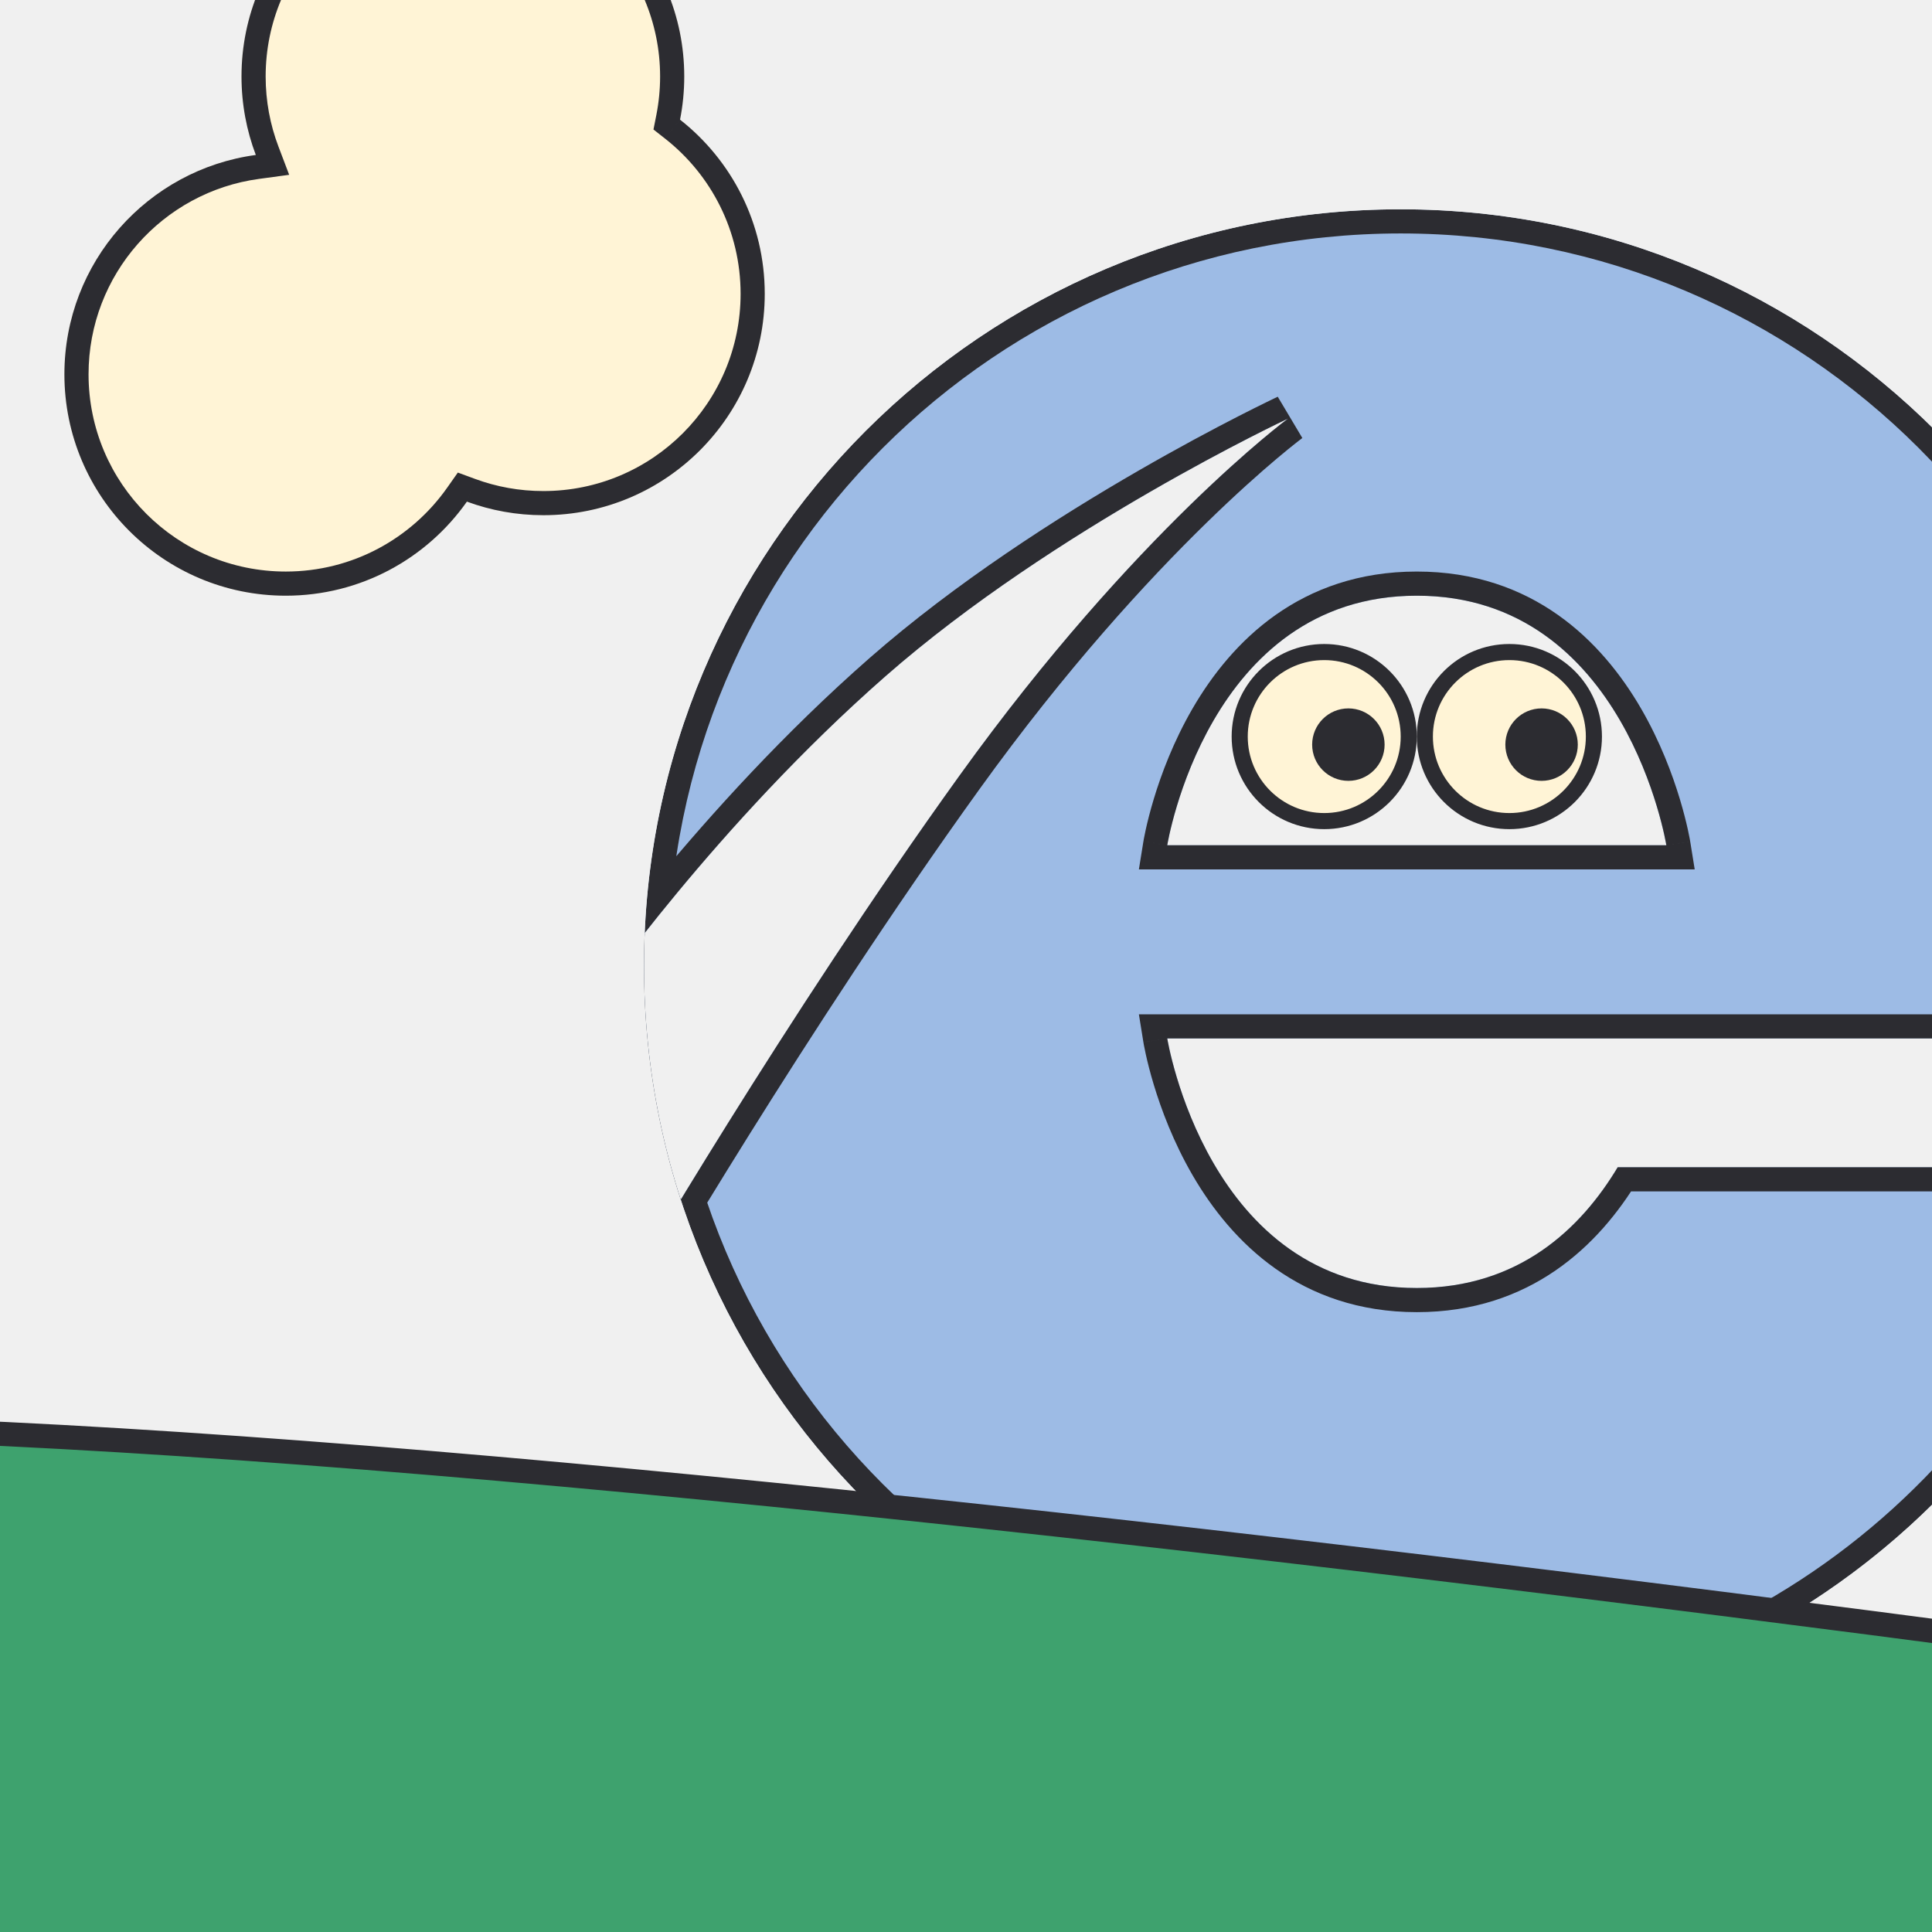
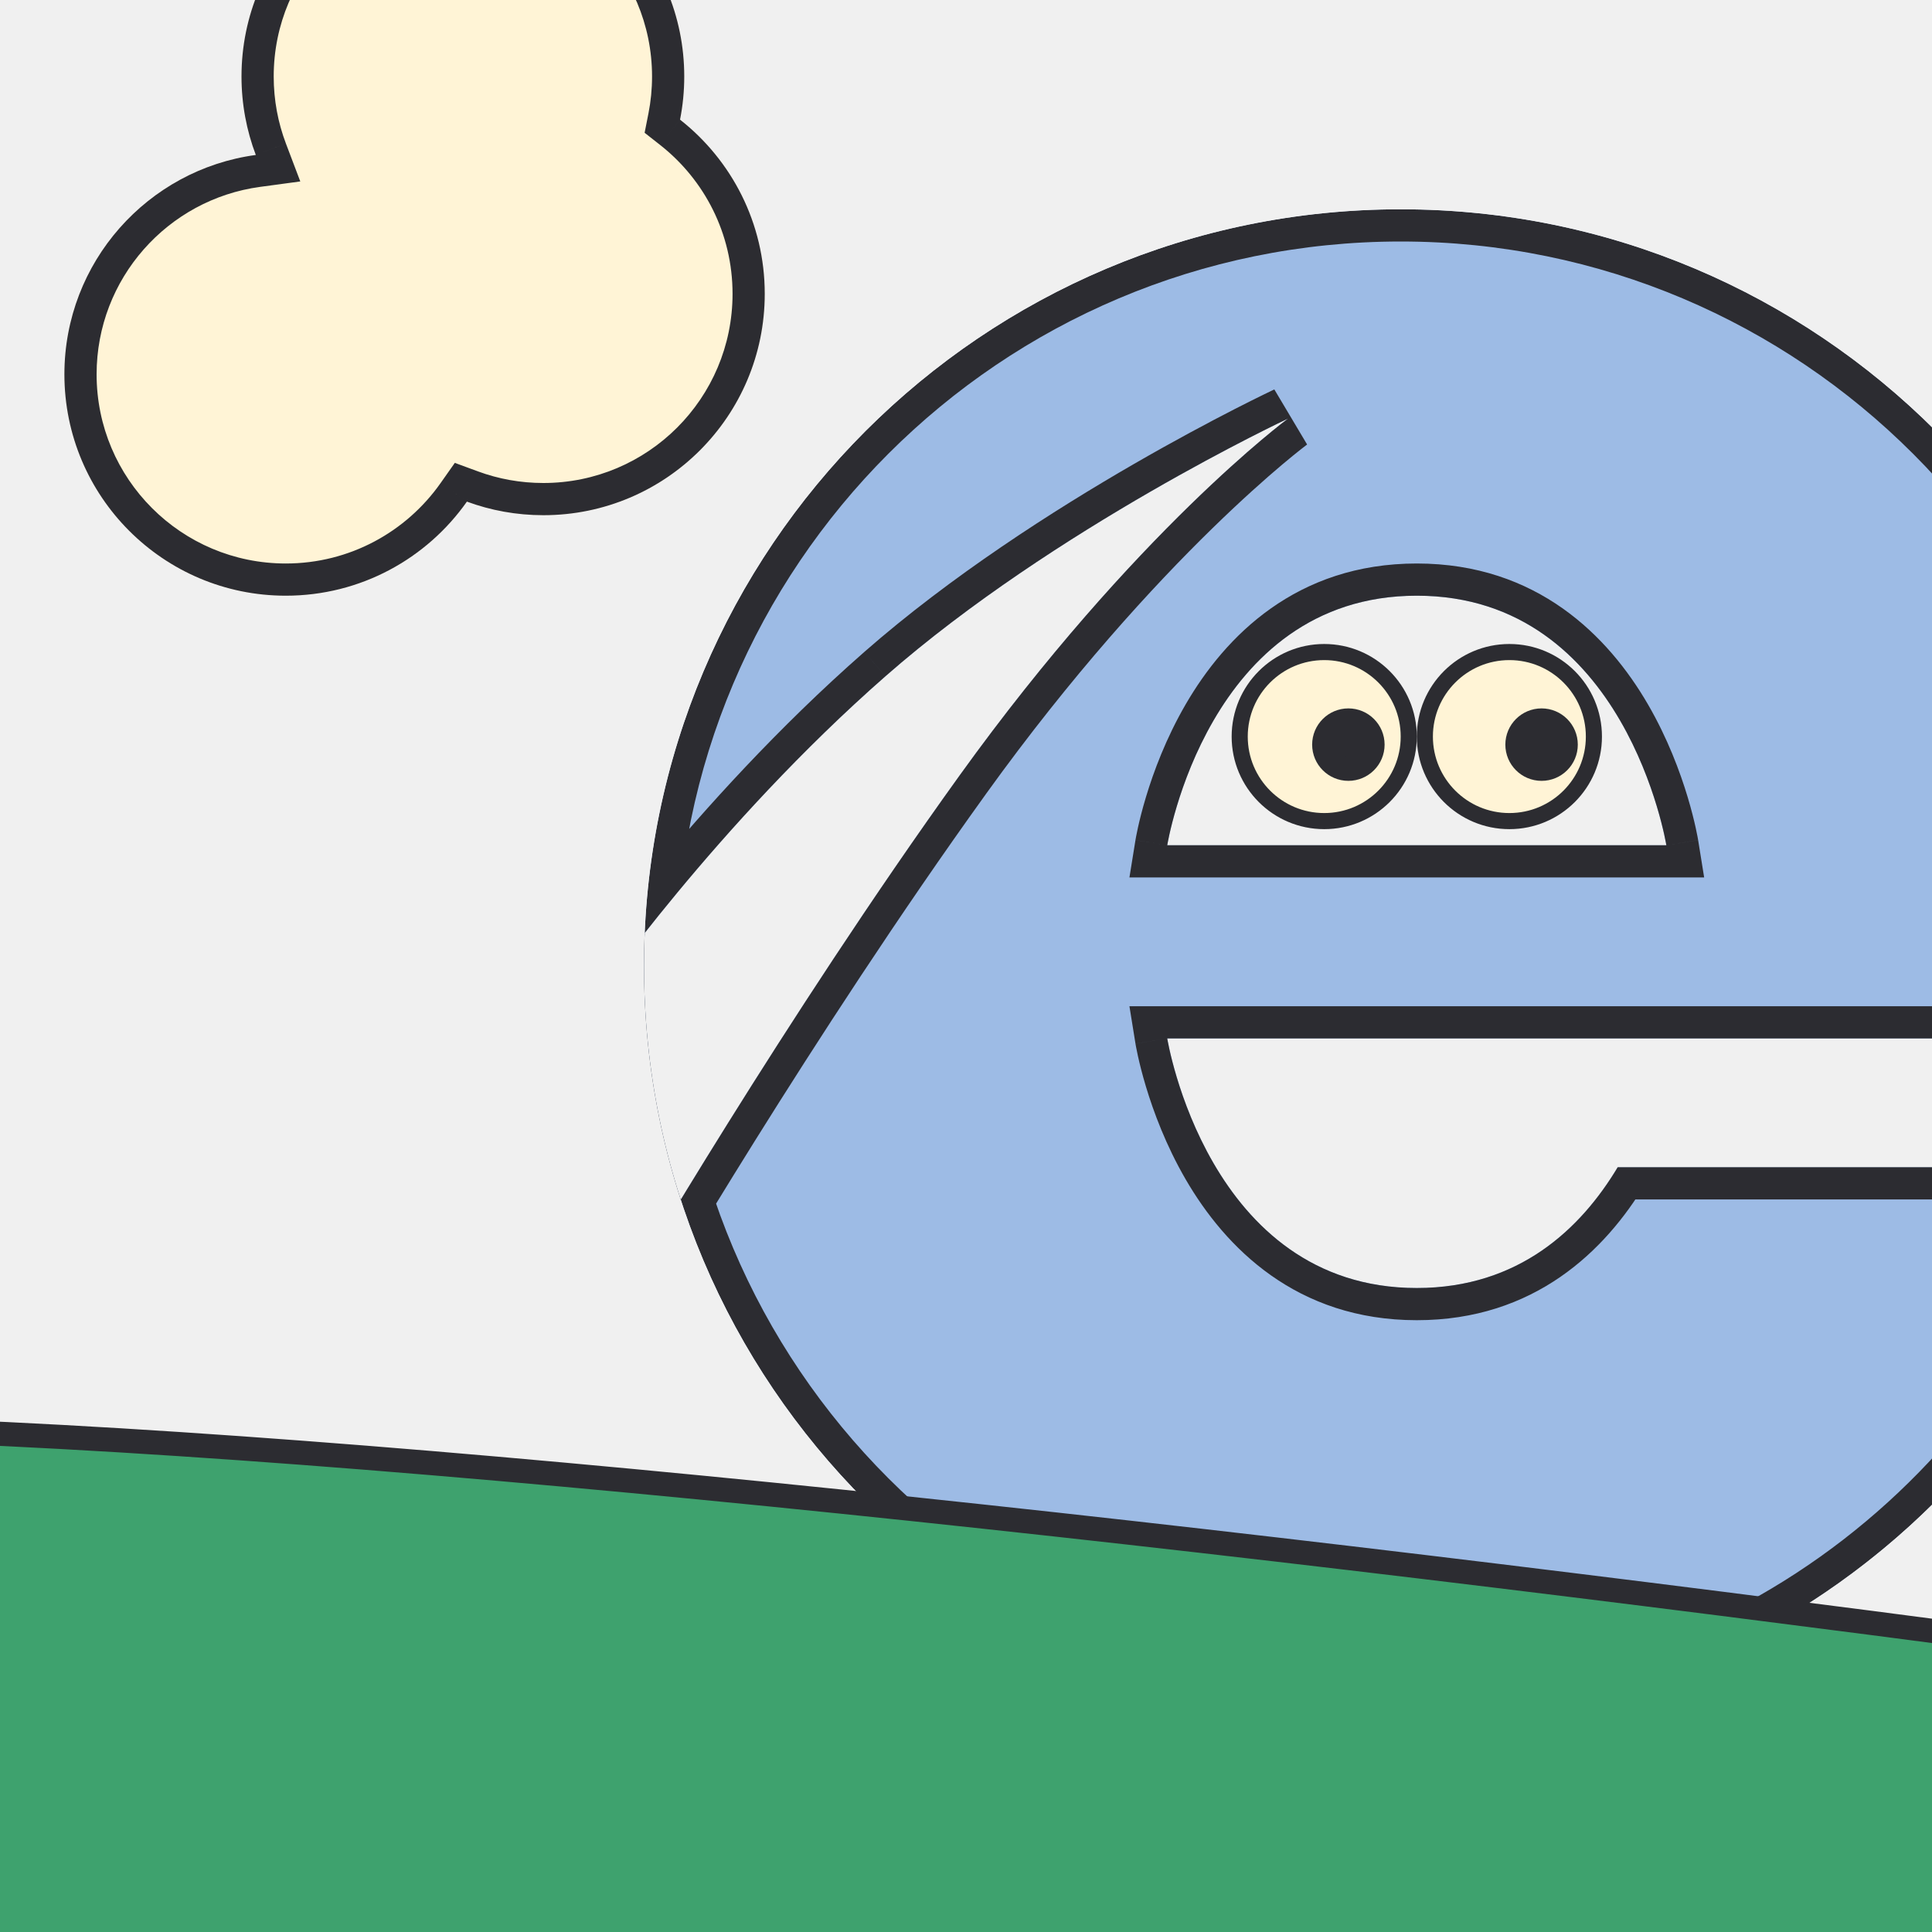
- <svg xmlns="http://www.w3.org/2000/svg" width="240" height="240" viewBox="0 0 240 240" fill="none">
+ <svg xmlns="http://www.w3.org/2000/svg" width="240" height="240" fill="none">
  <g clip-path="url(#clip0)">
-     <mask id="mask0" mask-type="alpha" maskUnits="userSpaceOnUse" x="80" y="26" width="188" height="188">
-       <path fill-rule="evenodd" clip-rule="evenodd" d="M174 214C225.915 214 268 171.915 268 120C268 68.085 225.915 26 174 26C122.085 26 80 68.085 80 120C80 171.915 122.085 214 174 214Z" fill="white" />
+     <mask id="a" maskUnits="userSpaceOnUse" x="80" y="26" width="188" height="188">
+       <path fill-rule="evenodd" clip-rule="evenodd" d="M174 214c51.915 0 94-42.085 94-94 0-51.915-42.085-94-94-94s-94 42.085-94 94c0 51.915 42.085 94 94 94z" fill="#fff" />
    </mask>
-     <g mask="url(#mask0)">
-       <mask id="path-3-inside-1" fill="white">
-         <path fill-rule="evenodd" clip-rule="evenodd" d="M176 74C202 74 207 105 207 105H145C145 105 150 74 176 74ZM174 214C217.258 214 253.692 184.78 264.639 145H270V129H267.575C267.856 126.038 268 123.036 268 120C268 68.085 225.915 26 174 26C122.085 26 80 68.085 80 120C80 171.915 122.085 214 174 214ZM207 129H267.575C267.054 134.484 266.062 139.831 264.639 145H200.955C196.414 152.58 188.72 160 176 160C150 160 145 129 145 129H176H207ZM160 52C160 52 141.032 65.999 119.22 96.31C97.408 126.621 78 160 78 160L74 124C74 124 88.982 102.423 110 84C131.018 65.577 160 52 160 52Z" />
+     <g mask="url(#a)">
+       <mask id="b" fill="#fff">
+         <path fill-rule="evenodd" clip-rule="evenodd" d="M176 74c26 0 31 31 31 31h-62s5-31 31-31zm-2 140c43.258 0 79.692-29.22 90.639-69H270v-16h-2.425c.281-2.962.425-5.964.425-9 0-51.915-42.085-94-94-94s-94 42.085-94 94c0 51.915 42.085 94 94 94zm33-85h60.575c-.521 5.484-1.513 10.831-2.936 16h-63.684c-4.541 7.58-12.235 15-24.955 15-26 0-31-31-31-31h62zm-47-77s-18.968 13.999-40.78 44.31C97.408 126.621 78 160 78 160l-4-36s14.982-21.577 36-40c21.018-18.423 50-32 50-32z" />
      </mask>
-       <path fill-rule="evenodd" clip-rule="evenodd" d="M176 74C202 74 207 105 207 105H145C145 105 150 74 176 74ZM174 214C217.258 214 253.692 184.78 264.639 145H270V129H267.575C267.856 126.038 268 123.036 268 120C268 68.085 225.915 26 174 26C122.085 26 80 68.085 80 120C80 171.915 122.085 214 174 214ZM207 129H267.575C267.054 134.484 266.062 139.831 264.639 145H200.955C196.414 152.58 188.72 160 176 160C150 160 145 129 145 129H176H207ZM160 52C160 52 141.032 65.999 119.22 96.31C97.408 126.621 78 160 78 160L74 124C74 124 88.982 102.423 110 84C131.018 65.577 160 52 160 52Z" fill="#9DBBE5" />
-       <path d="M207 105V108H210.523L209.962 104.522L207 105ZM145 105L142.038 104.522L141.477 108H145V105ZM270 145V148H273V145H270ZM270 129H273V126H270V129ZM200.955 145V142H199.255L198.382 143.458L200.955 145ZM145 129V126H141.477L142.038 129.478L145 129ZM160 52L161.782 54.414L158.727 49.283L160 52ZM78 160L75.018 160.331L76.023 169.369L80.594 161.508L78 160ZM74 124L71.536 122.289L70.894 123.213L71.018 124.331L74 124ZM207 105C209.962 104.522 209.962 104.521 209.961 104.52C209.961 104.519 209.961 104.517 209.961 104.516C209.96 104.514 209.96 104.511 209.959 104.507C209.958 104.5 209.957 104.491 209.955 104.481C209.951 104.459 209.946 104.43 209.94 104.394C209.927 104.322 209.909 104.222 209.885 104.094C209.837 103.839 209.764 103.476 209.664 103.02C209.462 102.11 209.147 100.825 208.685 99.291C207.765 96.234 206.245 92.128 203.844 87.994C199.036 79.712 190.457 71 176 71V77C187.543 77 194.464 83.788 198.656 91.006C200.755 94.622 202.11 98.266 202.94 101.021C203.353 102.393 203.632 103.531 203.805 104.316C203.892 104.708 203.952 105.011 203.99 105.21C204.009 105.309 204.022 105.382 204.03 105.428C204.034 105.45 204.036 105.466 204.038 105.474C204.038 105.479 204.039 105.481 204.039 105.482C204.039 105.482 204.039 105.482 204.039 105.481C204.039 105.481 204.039 105.48 204.039 105.48C204.038 105.479 204.038 105.478 207 105ZM145 108H207V102H145V108ZM176 71C161.543 71 152.964 79.712 148.156 87.994C145.755 92.128 144.235 96.234 143.315 99.291C142.853 100.825 142.538 102.11 142.336 103.02C142.236 103.476 142.163 103.839 142.115 104.094C142.091 104.222 142.073 104.322 142.06 104.394C142.054 104.43 142.049 104.459 142.045 104.481C142.043 104.491 142.042 104.5 142.041 104.507C142.04 104.511 142.04 104.514 142.039 104.516C142.039 104.517 142.039 104.519 142.039 104.52C142.038 104.521 142.038 104.522 145 105C147.962 105.478 147.962 105.479 147.961 105.48C147.961 105.48 147.961 105.481 147.961 105.481C147.961 105.482 147.961 105.482 147.961 105.482C147.961 105.481 147.962 105.479 147.962 105.474C147.964 105.466 147.966 105.45 147.97 105.428C147.978 105.382 147.991 105.309 148.01 105.21C148.048 105.011 148.108 104.708 148.195 104.316C148.368 103.531 148.647 102.393 149.06 101.021C149.89 98.266 151.245 94.622 153.344 91.006C157.536 83.788 164.457 77 176 77V71ZM261.747 144.204C251.148 182.715 215.873 211 174 211V217C218.643 217 256.235 186.844 267.532 145.796L261.747 144.204ZM270 142H264.639V148H270V142ZM267 129V145H273V129H267ZM267.575 132H270V126H267.575V132ZM265 120C265 122.941 264.861 125.848 264.588 128.716L270.561 129.284C270.852 126.227 271 123.131 271 120H265ZM174 29C224.258 29 265 69.742 265 120H271C271 66.428 227.572 23 174 23V29ZM83 120C83 69.742 123.742 29 174 29V23C120.428 23 77 66.428 77 120H83ZM174 211C123.742 211 83 170.258 83 120H77C77 173.572 120.428 217 174 217V211ZM267.575 126H207V132H267.575V126ZM267.532 145.796C269 140.461 270.024 134.942 270.561 129.284L264.588 128.716C264.084 134.026 263.123 139.202 261.747 144.204L267.532 145.796ZM200.955 148H264.639V142H200.955V148ZM198.382 143.458C194.164 150.499 187.3 157 176 157V163C190.141 163 198.665 154.661 203.529 146.542L198.382 143.458ZM176 157C164.457 157 157.536 150.212 153.344 142.994C151.245 139.378 149.89 135.734 149.06 132.979C148.647 131.607 148.368 130.469 148.195 129.684C148.108 129.292 148.048 128.989 148.01 128.79C147.991 128.691 147.978 128.618 147.97 128.572C147.966 128.55 147.964 128.534 147.962 128.526C147.962 128.521 147.961 128.519 147.961 128.518C147.961 128.518 147.961 128.518 147.961 128.519C147.961 128.519 147.961 128.52 147.961 128.52C147.962 128.521 147.962 128.522 145 129C142.038 129.478 142.038 129.479 142.039 129.48C142.039 129.481 142.039 129.483 142.039 129.484C142.04 129.486 142.04 129.489 142.041 129.493C142.042 129.5 142.043 129.509 142.045 129.519C142.049 129.541 142.054 129.57 142.06 129.606C142.073 129.678 142.091 129.778 142.115 129.906C142.163 130.161 142.236 130.524 142.336 130.98C142.538 131.89 142.853 133.175 143.315 134.709C144.235 137.766 145.755 141.872 148.156 146.006C152.964 154.288 161.543 163 176 163V157ZM145 132H176V126H145V132ZM176 132H207V126H176V132ZM160 52C158.218 49.586 158.218 49.587 158.217 49.587C158.217 49.587 158.216 49.588 158.215 49.589C158.214 49.59 158.212 49.591 158.21 49.592C158.207 49.595 158.202 49.599 158.195 49.603C158.183 49.612 158.166 49.625 158.145 49.641C158.102 49.673 158.042 49.719 157.963 49.779C157.807 49.898 157.58 50.073 157.286 50.304C156.7 50.766 155.848 51.452 154.762 52.367C152.591 54.197 149.484 56.943 145.694 60.642C138.116 68.038 127.804 79.246 116.785 94.558L121.655 98.062C132.449 83.064 142.527 72.117 149.885 64.936C153.564 61.345 156.562 58.697 158.629 56.955C159.662 56.084 160.463 55.44 160.998 55.018C161.266 54.807 161.468 54.651 161.6 54.551C161.666 54.5 161.714 54.464 161.745 54.441C161.76 54.43 161.771 54.422 161.777 54.417C161.78 54.415 161.782 54.413 161.783 54.413C161.783 54.413 161.783 54.413 161.783 54.413C161.783 54.413 161.782 54.413 161.782 54.413C161.782 54.413 161.782 54.414 160 52ZM116.785 94.558C105.826 109.786 95.483 125.769 87.886 137.932C84.086 144.017 80.968 149.152 78.8 152.768C77.716 154.576 76.869 156.005 76.293 156.982C76.004 157.471 75.783 157.847 75.634 158.102C75.56 158.229 75.503 158.326 75.465 158.392C75.446 158.424 75.432 158.449 75.422 158.466C75.417 158.474 75.413 158.481 75.411 158.485C75.409 158.487 75.408 158.489 75.408 158.49C75.407 158.491 75.407 158.491 75.407 158.491C75.407 158.492 75.406 158.492 78 160C80.594 161.508 80.594 161.508 80.594 161.508C80.594 161.508 80.594 161.507 80.594 161.507C80.595 161.506 80.595 161.505 80.597 161.503C80.599 161.499 80.602 161.493 80.606 161.486C80.616 161.47 80.629 161.446 80.648 161.415C80.684 161.352 80.739 161.258 80.812 161.134C80.958 160.884 81.176 160.514 81.46 160.031C82.03 159.064 82.87 157.648 83.946 155.854C86.099 152.264 89.197 147.16 92.975 141.111C100.535 129.007 110.802 113.144 121.655 98.062L116.785 94.558ZM80.982 159.669L76.982 123.669L71.018 124.331L75.018 160.331L80.982 159.669ZM74 124C76.464 125.711 76.464 125.711 76.464 125.711C76.464 125.711 76.464 125.711 76.464 125.711C76.464 125.711 76.465 125.71 76.465 125.71C76.466 125.708 76.469 125.705 76.472 125.7C76.478 125.692 76.487 125.678 76.501 125.659C76.527 125.621 76.568 125.562 76.623 125.485C76.733 125.329 76.899 125.095 77.119 124.79C77.559 124.179 78.215 123.28 79.069 122.141C80.778 119.863 83.278 116.628 86.429 112.822C92.739 105.2 101.627 95.328 111.977 86.256L108.023 81.744C97.354 91.095 88.243 101.223 81.807 108.996C78.586 112.886 76.027 116.197 74.269 118.541C73.39 119.713 72.712 120.643 72.25 121.284C72.019 121.604 71.843 121.852 71.723 122.022C71.663 122.107 71.618 122.172 71.586 122.216C71.571 122.239 71.559 122.256 71.55 122.268C71.546 122.274 71.543 122.279 71.54 122.283C71.539 122.284 71.538 122.286 71.537 122.287C71.537 122.287 71.537 122.288 71.536 122.288C71.536 122.289 71.536 122.289 74 124ZM111.977 86.256C122.276 77.229 134.587 69.342 144.381 63.69C149.267 60.87 153.502 58.621 156.511 57.079C158.016 56.308 159.213 55.714 160.031 55.315C160.439 55.115 160.753 54.964 160.963 54.864C161.068 54.813 161.147 54.776 161.199 54.751C161.225 54.739 161.244 54.73 161.257 54.724C161.263 54.721 161.267 54.719 161.27 54.718C161.271 54.717 161.272 54.717 161.273 54.717C161.273 54.717 161.273 54.717 161.273 54.717C161.273 54.717 161.273 54.717 160 52C158.727 49.283 158.727 49.283 158.726 49.284C158.726 49.284 158.725 49.284 158.725 49.285C158.723 49.285 158.722 49.286 158.719 49.287C158.715 49.289 158.709 49.292 158.701 49.296C158.685 49.303 158.663 49.314 158.633 49.328C158.574 49.356 158.488 49.397 158.375 49.45C158.151 49.558 157.821 49.716 157.397 49.924C156.547 50.339 155.316 50.95 153.775 51.739C150.694 53.318 146.369 55.615 141.382 58.493C131.432 64.235 118.742 72.348 108.023 81.744L111.977 86.256Z" fill="#2C2C31" mask="url(#path-3-inside-1)" />
+       <path fill-rule="evenodd" clip-rule="evenodd" d="M176 74c26 0 31 31 31 31h-62s5-31 31-31zm-2 140c43.258 0 79.692-29.22 90.639-69H270v-16h-2.425c.281-2.962.425-5.964.425-9 0-51.915-42.085-94-94-94s-94 42.085-94 94c0 51.915 42.085 94 94 94zm33-85h60.575c-.521 5.484-1.513 10.831-2.936 16h-63.684c-4.541 7.58-12.235 15-24.955 15-26 0-31-31-31-31h62zm-47-77s-18.968 13.999-40.78 44.31C97.408 126.621 78 160 78 160l-4-36s14.982-21.577 36-40c21.018-18.423 50-32 50-32z" fill="#9DBBE5" />
+       <path d="M207 105v4h4.697l-.748-4.637L207 105zm-62 0l-3.949-.637-.748 4.637H145v-4zm119.639 40v-4h-3.048l-.808 2.939 3.856 1.061zm5.361 0v4h4v-4h-4zm0-16h4v-4h-4v4zm-2.425 0l-3.982-.378-.416 4.378h4.398v-4zm0 0l3.982.378.416-4.378h-4.398v4zm-2.936 16v4h3.048l.809-2.939-3.857-1.061zm-63.684 0v-4h-2.266l-1.165 1.944 3.431 2.056zM145 129v-4h-4.697l.748 4.637L145 129zm15-77l2.375 3.218-4.072-6.84L160 52zm-40.78 44.31l-3.247-2.336 3.247 2.336zM78 160l-3.975.442 1.339 12.051 6.095-10.482L78 160zm-4-36l-3.286-2.281-.856 1.232.166 1.491L74 124zm36-40l2.637 3.008L110 84zm66-6c11.057 0 17.702 6.467 21.791 13.508 2.049 3.53 3.377 7.096 4.191 9.8.405 1.346.678 2.459.847 3.223.084.381.142.674.178.864.018.094.03.163.038.204.003.02.005.034.007.04v.002c0-.001 0-.002-.001-.002 0-.002 0-.003 3.949-.64s3.949-.639 3.948-.64v-.005c-.001-.003-.001-.006-.002-.01-.001-.008-.003-.018-.005-.03-.004-.024-.009-.055-.016-.093-.013-.076-.032-.182-.057-.314-.05-.265-.125-.638-.228-1.104-.206-.931-.527-2.24-.997-3.801-.936-3.107-2.483-7.291-4.934-11.512C199.798 79.033 190.943 70 176 70v8zm31 23h-62v8h62v-8zm-62 4c3.949.637 3.949.638 3.949.64-.001 0-.001.001-.001.002v-.002c.002-.006.004-.02.007-.04.008-.041.02-.11.038-.204.036-.19.094-.483.178-.864.169-.764.442-1.877.847-3.223.814-2.705 2.142-6.271 4.191-9.8C158.298 84.467 164.943 78 176 78v-8c-14.943 0-23.798 9.033-28.709 17.491-2.451 4.221-3.998 8.404-4.934 11.512-.47 1.561-.791 2.87-.997 3.801-.103.466-.178.839-.228 1.104-.025.132-.044.238-.057.314-.007.038-.012.069-.016.093-.002.012-.004.022-.005.03-.001.004-.001.007-.002.01v.005c-.001.001-.001.003 3.948.64zm29 113c45.105 0 83.083-30.468 94.496-71.939l-7.713-2.122C250.301 182.027 215.412 210 174 210v8zm90.639-69H270v-8h-5.361v8zm9.361-4v-16h-8v16h8zm-4-20h-2.425v8H270v-8zm1.557 4.378c.293-3.087.443-6.216.443-9.378h-8c0 2.909-.138 5.785-.407 8.622l7.964.756zM272 120c0-54.124-43.876-98-98-98v8c49.706 0 90 40.294 90 90h8zm-98-98c-54.124 0-98 43.876-98 98h8c0-49.706 40.294-90 90-90v-8zm-98 98c0 54.124 43.876 98 98 98v-8c-49.706 0-90-40.294-90-90h-8zm131 13h60.575v-8H207v8zm56.593-4.378c-.499 5.251-1.449 10.37-2.81 15.317l7.713 2.122c1.483-5.39 2.518-10.966 3.061-16.683l-7.964-.756zM264.639 141h-63.684v8h63.684v-8zm-67.115 1.944C193.413 149.805 186.827 156 176 156v8c14.614 0 23.415-8.646 28.386-16.944l-6.862-4.112zM176 156c-11.057 0-17.702-6.467-21.791-13.509-2.049-3.529-3.377-7.095-4.191-9.8-.405-1.346-.678-2.459-.847-3.223-.084-.381-.142-.674-.178-.864-.018-.094-.03-.163-.038-.204-.003-.02-.005-.034-.007-.04v-.004.002c0 .001 0 .002.001.002 0 .002 0 .003-3.949.64s-3.949.639-3.948.64v.005c.001.003.001.006.002.01.001.008.003.018.005.03.004.024.009.055.016.093.013.076.032.182.057.314.05.265.125.638.228 1.104.206.931.527 2.24.997 3.801.936 3.107 2.483 7.291 4.934 11.512C152.202 154.967 161.057 164 176 164v-8zm-31-23h31v-8h-31v8zm31 0h31v-8h-31v8zm-16-81c-2.375-3.218-2.376-3.218-2.377-3.217 0 0-.001.001-.002.002-.002.001-.004.003-.006.004-.004.003-.01.007-.016.012-.014.01-.032.023-.054.04-.045.034-.108.081-.188.142-.161.123-.392.301-.689.535-.595.469-1.456 1.162-2.55 2.084-2.189 1.845-5.314 4.607-9.122 8.323-7.615 7.432-17.966 18.684-29.023 34.048l6.494 4.673c10.756-14.947 20.795-25.85 28.116-32.995 3.661-3.572 6.641-6.204 8.69-7.932 1.025-.864 1.817-1.501 2.344-1.916.264-.208.462-.36.589-.457.064-.049.11-.084.139-.105.014-.011.024-.018.029-.022.002-.002.004-.003.004-.003v0c-.001 0-.001.001-.001.001-.001 0-.002.001-2.377-3.217zm-44.027 41.974c-10.976 15.252-21.332 31.256-28.935 43.428-3.804 6.091-6.924 11.232-9.095 14.852-1.085 1.81-1.934 3.241-2.511 4.22-.289.49-.51.867-.66 1.123-.075.127-.132.225-.17.291-.019.033-.034.058-.044.075-.005.008-.009.015-.011.019-.001.002-.002.004-.003.005-0.0.001-.001.001-.001.002-0 0-0 0 3.458 2.011l3.458 2.011c0-.001 0-.001.001-.001.001-.001.001-.002.002-.004.002-.004.005-.01.01-.017.009-.015.022-.039.041-.07.036-.062.091-.156.164-.28.145-.249.362-.618.647-1.1.569-.965 1.407-2.379 2.482-4.171 2.15-3.586 5.245-8.684 9.019-14.728 7.554-12.094 17.808-27.936 28.644-42.994l-6.494-4.673zM81.975 159.558l-4-36-7.951.884 4 36 7.951-.884zM74 124c3.286 2.281 3.285 2.282 3.285 2.282 0 0-0 0 0 0 0 0 0 0 .001-.001.001-.002.003-.005.006-.009.006-.008.015-.021.028-.04.026-.037.066-.094.12-.17.108-.154.273-.385.491-.688.437-.606 1.089-1.5 1.938-2.633 1.7-2.267 4.19-5.489 7.33-9.281 6.29-7.597 15.14-17.426 25.438-26.452l-5.274-6.016c-10.721 9.398-19.87 19.568-26.326 27.366-3.233 3.905-5.802 7.229-7.568 9.583-.883 1.177-1.566 2.113-2.031 2.759-.233.322-.41.573-.532.745-.061.086-.107.152-.14.198-.016.023-.029.041-.037.053-.004.007-.008.012-.011.015-.001.002-.002.004-.003.005-0.0.001-.001.001-.001.002-0 0-.001.001 3.285 2.282zm38.637-36.992c10.228-8.966 22.475-16.815 32.244-22.452 4.869-2.81 9.089-5.051 12.086-6.587 1.499-.768 2.69-1.359 3.503-1.756.406-.199.717-.348.925-.448.103-.05.181-.087.232-.111.025-.012.044-.021.056-.026.006-.003.01-.005.012-.006.001-.001.002-.001.002-.001v-0c0 0 0 0-1.697-3.622s-1.697-3.622-1.698-3.622c0 0-.001.001-.002.001-.001.001-.003.002-.006.003-.004.002-.011.005-.019.009-.016.008-.04.019-.07.033-.06.029-.147.07-.261.124-.227.109-.559.268-.986.477-.855.417-2.092 1.031-3.639 1.824-3.093 1.585-7.432 3.89-12.436 6.777-9.977 5.757-22.73 13.908-33.52 23.365l5.274 6.016z" fill="#2C2C31" mask="url(#b)" />
    </g>
-     <path d="M292.603 84.936C298.331 97.802 292.545 112.875 279.68 118.603C266.814 124.331 251.741 118.545 246.012 105.68C240.284 92.814 246.07 77.74 258.936 72.012C271.802 66.284 286.875 72.07 292.603 84.936Z" fill="#FFEA56" stroke="#2C2C31" stroke-width="3" />
-     <path d="M175 91.5C175 97.299 170.299 102 164.5 102C158.701 102 154 97.299 154 91.5C154 85.701 158.701 81 164.5 81C170.299 81 175 85.701 175 91.5Z" fill="#FFF4D6" stroke="#2C2C31" stroke-width="2" />
-     <path d="M170.5 92.5C170.5 94.157 169.157 95.5 167.5 95.5C165.843 95.5 164.5 94.157 164.5 92.5C164.5 90.843 165.843 89.5 167.5 89.5C169.157 89.5 170.5 90.843 170.5 92.5Z" fill="#2C2C31" stroke="#2C2C31" stroke-width="3" />
-     <path d="M198 91.5C198 97.299 193.299 102 187.5 102C181.701 102 177 97.299 177 91.5C177 85.701 181.701 81 187.5 81C193.299 81 198 85.701 198 91.5Z" fill="#FFF4D6" stroke="#2C2C31" stroke-width="2" />
-     <path d="M194.5 92.5C194.5 94.157 193.157 95.5 191.5 95.5C189.843 95.5 188.5 94.157 188.5 92.5C188.5 90.843 189.843 89.5 191.5 89.5C193.157 89.5 194.5 90.843 194.5 92.5Z" fill="#2C2C31" stroke="#2C2C31" stroke-width="3" />
-     <path d="M-231.5 200.506C-231.5 197.742 -229.77 195.361 -227.188 194.626C-208.121 189.199 -137.196 172.376 -6.062 177.84C136.512 183.781 424.649 228.606 472.862 236.226C476.091 236.736 478.318 239.571 478.156 242.919L472.87 352.155C472.703 355.619 469.845 358.341 466.378 358.341H-225C-228.59 358.341 -231.5 355.431 -231.5 351.841V200.506Z" fill="#3EA26E" stroke="#2C2C31" stroke-width="3" />
-     <mask id="path-11-inside-2" fill="white">
-       <path fill-rule="evenodd" clip-rule="evenodd" d="M85 9.5C85 11.336 84.82 13.13 84.477 14.864C90.885 19.899 95 27.719 95 36.5C95 51.688 82.688 64 67.5 64C64.161 64 60.961 63.405 58 62.315C53.023 69.383 44.801 74 35.5 74C20.312 74 8 61.688 8 46.5C8 32.574 18.351 21.066 31.778 19.25C30.629 16.219 30 12.933 30 9.5C30 -5.688 42.312 -18 57.5 -18C72.688 -18 85 -5.688 85 9.5Z" />
+     <path d="M292.603 84.936c5.728 12.866-.058 27.939-12.923 33.667-12.866 5.728-27.939-.058-33.668-12.923-5.728-12.866.058-27.939 12.924-33.668 12.866-5.728 27.939.058 33.667 12.924z" fill="#FFEA56" stroke="#2C2C31" stroke-width="3" />
+     <path d="M175 91.5c0 5.799-4.701 10.5-10.5 10.5S154 97.299 154 91.5 158.701 81 164.5 81 175 85.701 175 91.5z" fill="#FFF4D6" stroke="#2C2C31" stroke-width="2" />
+     <path d="M170.5 92.5c0 1.657-1.343 3-3 3s-3-1.343-3-3 1.343-3 3-3 3 1.343 3 3z" fill="#2C2C31" stroke="#2C2C31" stroke-width="3" />
+     <path d="M198 91.5c0 5.799-4.701 10.5-10.5 10.5S177 97.299 177 91.5 181.701 81 187.5 81 198 85.701 198 91.5z" fill="#FFF4D6" stroke="#2C2C31" stroke-width="2" />
+     <path d="M194.5 92.5c0 1.657-1.343 3-3 3s-3-1.343-3-3 1.343-3 3-3 3 1.343 3 3z" fill="#2C2C31" stroke="#2C2C31" stroke-width="3" />
+     <path d="M-231.5 200.506c0-2.764 1.73-5.145 4.312-5.88 19.067-5.427 89.992-22.25 221.126-16.786C136.512 183.781 424.649 228.606 472.862 236.226c3.229.51 5.456 3.345 5.294 6.693l-5.286 109.236c-.167 3.464-3.025 6.186-6.492 6.186H-225c-3.59 0-6.5-2.91-6.5-6.5V200.506z" fill="#3EA26E" stroke="#2C2C31" stroke-width="3" />
+     <mask id="c" fill="#fff">
+       <path fill-rule="evenodd" clip-rule="evenodd" d="M85 9.5c0 1.836-.18 3.63-.523 5.364C90.885 19.899 95 27.719 95 36.5 95 51.688 82.688 64 67.5 64c-3.339 0-6.539-.595-9.5-1.685C53.023 69.383 44.801 74 35.5 74 20.312 74 8 61.688 8 46.5c0-13.926 10.351-25.434 23.778-27.25C30.629 16.219 30 12.933 30 9.5 30-5.688 42.312-18 57.5-18S85-5.688 85 9.5z" />
    </mask>
-     <path fill-rule="evenodd" clip-rule="evenodd" d="M85 9.5C85 11.336 84.82 13.13 84.477 14.864C90.885 19.899 95 27.719 95 36.5C95 51.688 82.688 64 67.5 64C64.161 64 60.961 63.405 58 62.315C53.023 69.383 44.801 74 35.5 74C20.312 74 8 61.688 8 46.5C8 32.574 18.351 21.066 31.778 19.25C30.629 16.219 30 12.933 30 9.5C30 -5.688 42.312 -18 57.5 -18C72.688 -18 85 -5.688 85 9.5Z" fill="#FFF4D6" />
-     <path d="M84.477 14.864L81.534 14.283L81.177 16.087L82.624 17.223L84.477 14.864ZM58 62.315L59.037 59.5L56.874 58.704L55.547 60.588L58 62.315ZM31.778 19.25L32.181 22.223L35.922 21.716L34.583 18.186L31.778 19.25ZM87.42 15.446C87.801 13.521 88 11.532 88 9.5H82C82 11.139 81.839 12.738 81.534 14.283L87.42 15.446ZM98 36.5C98 26.76 93.431 18.085 86.331 12.506L82.624 17.223C88.338 21.714 92 28.678 92 36.5H98ZM67.5 67C84.345 67 98 53.345 98 36.5H92C92 50.031 81.031 61 67.5 61V67ZM56.964 65.13C60.252 66.341 63.802 67 67.5 67V61C64.52 61 61.67 60.469 59.037 59.5L56.964 65.13ZM35.5 77C45.818 77 54.938 71.874 60.453 64.042L55.547 60.588C51.108 66.892 43.784 71 35.5 71V77ZM5 46.5C5 63.345 18.655 77 35.5 77V71C21.969 71 11 60.031 11 46.5H5ZM31.376 16.277C16.481 18.292 5 31.053 5 46.5H11C11 34.096 20.221 23.841 32.181 22.223L31.376 16.277ZM27 9.5C27 13.302 27.697 16.949 28.973 20.314L34.583 18.186C33.561 15.49 33 12.564 33 9.5H27ZM57.5 -21C40.655 -21 27 -7.345 27 9.5H33C33 -4.031 43.969 -15 57.5 -15V-21ZM88 9.5C88 -7.345 74.345 -21 57.5 -21V-15C71.031 -15 82 -4.031 82 9.5H88Z" fill="#2C2C31" mask="url(#path-11-inside-2)" />
+     <path fill-rule="evenodd" clip-rule="evenodd" d="M85 9.5c0 1.836-.18 3.63-.523 5.364C90.885 19.899 95 27.719 95 36.5 95 51.688 82.688 64 67.5 64c-3.339 0-6.539-.595-9.5-1.685C53.023 69.383 44.801 74 35.5 74 20.312 74 8 61.688 8 46.5c0-13.926 10.351-25.434 23.778-27.25C30.629 16.219 30 12.933 30 9.5 30-5.688 42.312-18 57.5-18S85-5.688 85 9.5z" fill="#FFF4D6" />
+     <path d="M84.477 14.864l-3.924-.776-.476 2.406 1.928 1.515 2.471-3.145zM58 62.315l1.382-3.754-2.883-1.061-1.769 2.512 3.271 2.303zM31.778 19.25l.536 3.964 4.989-.675-1.785-4.707-3.74 1.418zm56.623-3.609C88.794 13.651 89 11.598 89 9.5h-8c0 1.574-.154 3.108-.447 4.589l7.848 1.552zM99 36.5c0-10.06-4.721-19.02-12.052-24.781l-4.943 6.29C87.49 22.319 91 28.998 91 36.5h8zM67.5 68C84.897 68 99 53.897 99 36.5h-8C91 49.479 80.479 60 67.5 60v8zm-10.882-1.931C60.015 67.319 63.683 68 67.5 68v-8c-2.861 0-5.593-.509-8.118-1.439l-2.764 7.508zM35.5 78c10.657 0 20.077-5.296 25.771-13.382l-6.541-4.606C50.47 66.061 43.445 70 35.5 70v8zM4 46.5C4 63.897 18.103 78 35.5 78v-8C22.521 70 12 59.479 12 46.5H4zm27.242-31.214C15.857 17.367 4 30.546 4 46.5h8c0-11.897 8.844-21.735 20.315-23.286l-1.073-7.928zM26 9.5c0 3.925.72 7.692 2.038 11.168l7.48-2.837C34.538 15.247 34 12.441 34 9.5h-8zM57.5-22C40.103-22 26-7.897 26 9.5h8C34-3.479 44.521-14 57.5-14v-8zM89 9.5C89-7.897 74.897-22 57.5-22v8C70.479-14 81-3.479 81 9.5h8z" fill="#2C2C31" mask="url(#c)" />
  </g>
  <defs>
    <clipPath id="clip0">
-       <rect x="-200" y="-80" width="640" height="400" fill="white" />
+       <path fill="#fff" d="M-200-80h640v400h-640z" />
    </clipPath>
  </defs>
</svg>
